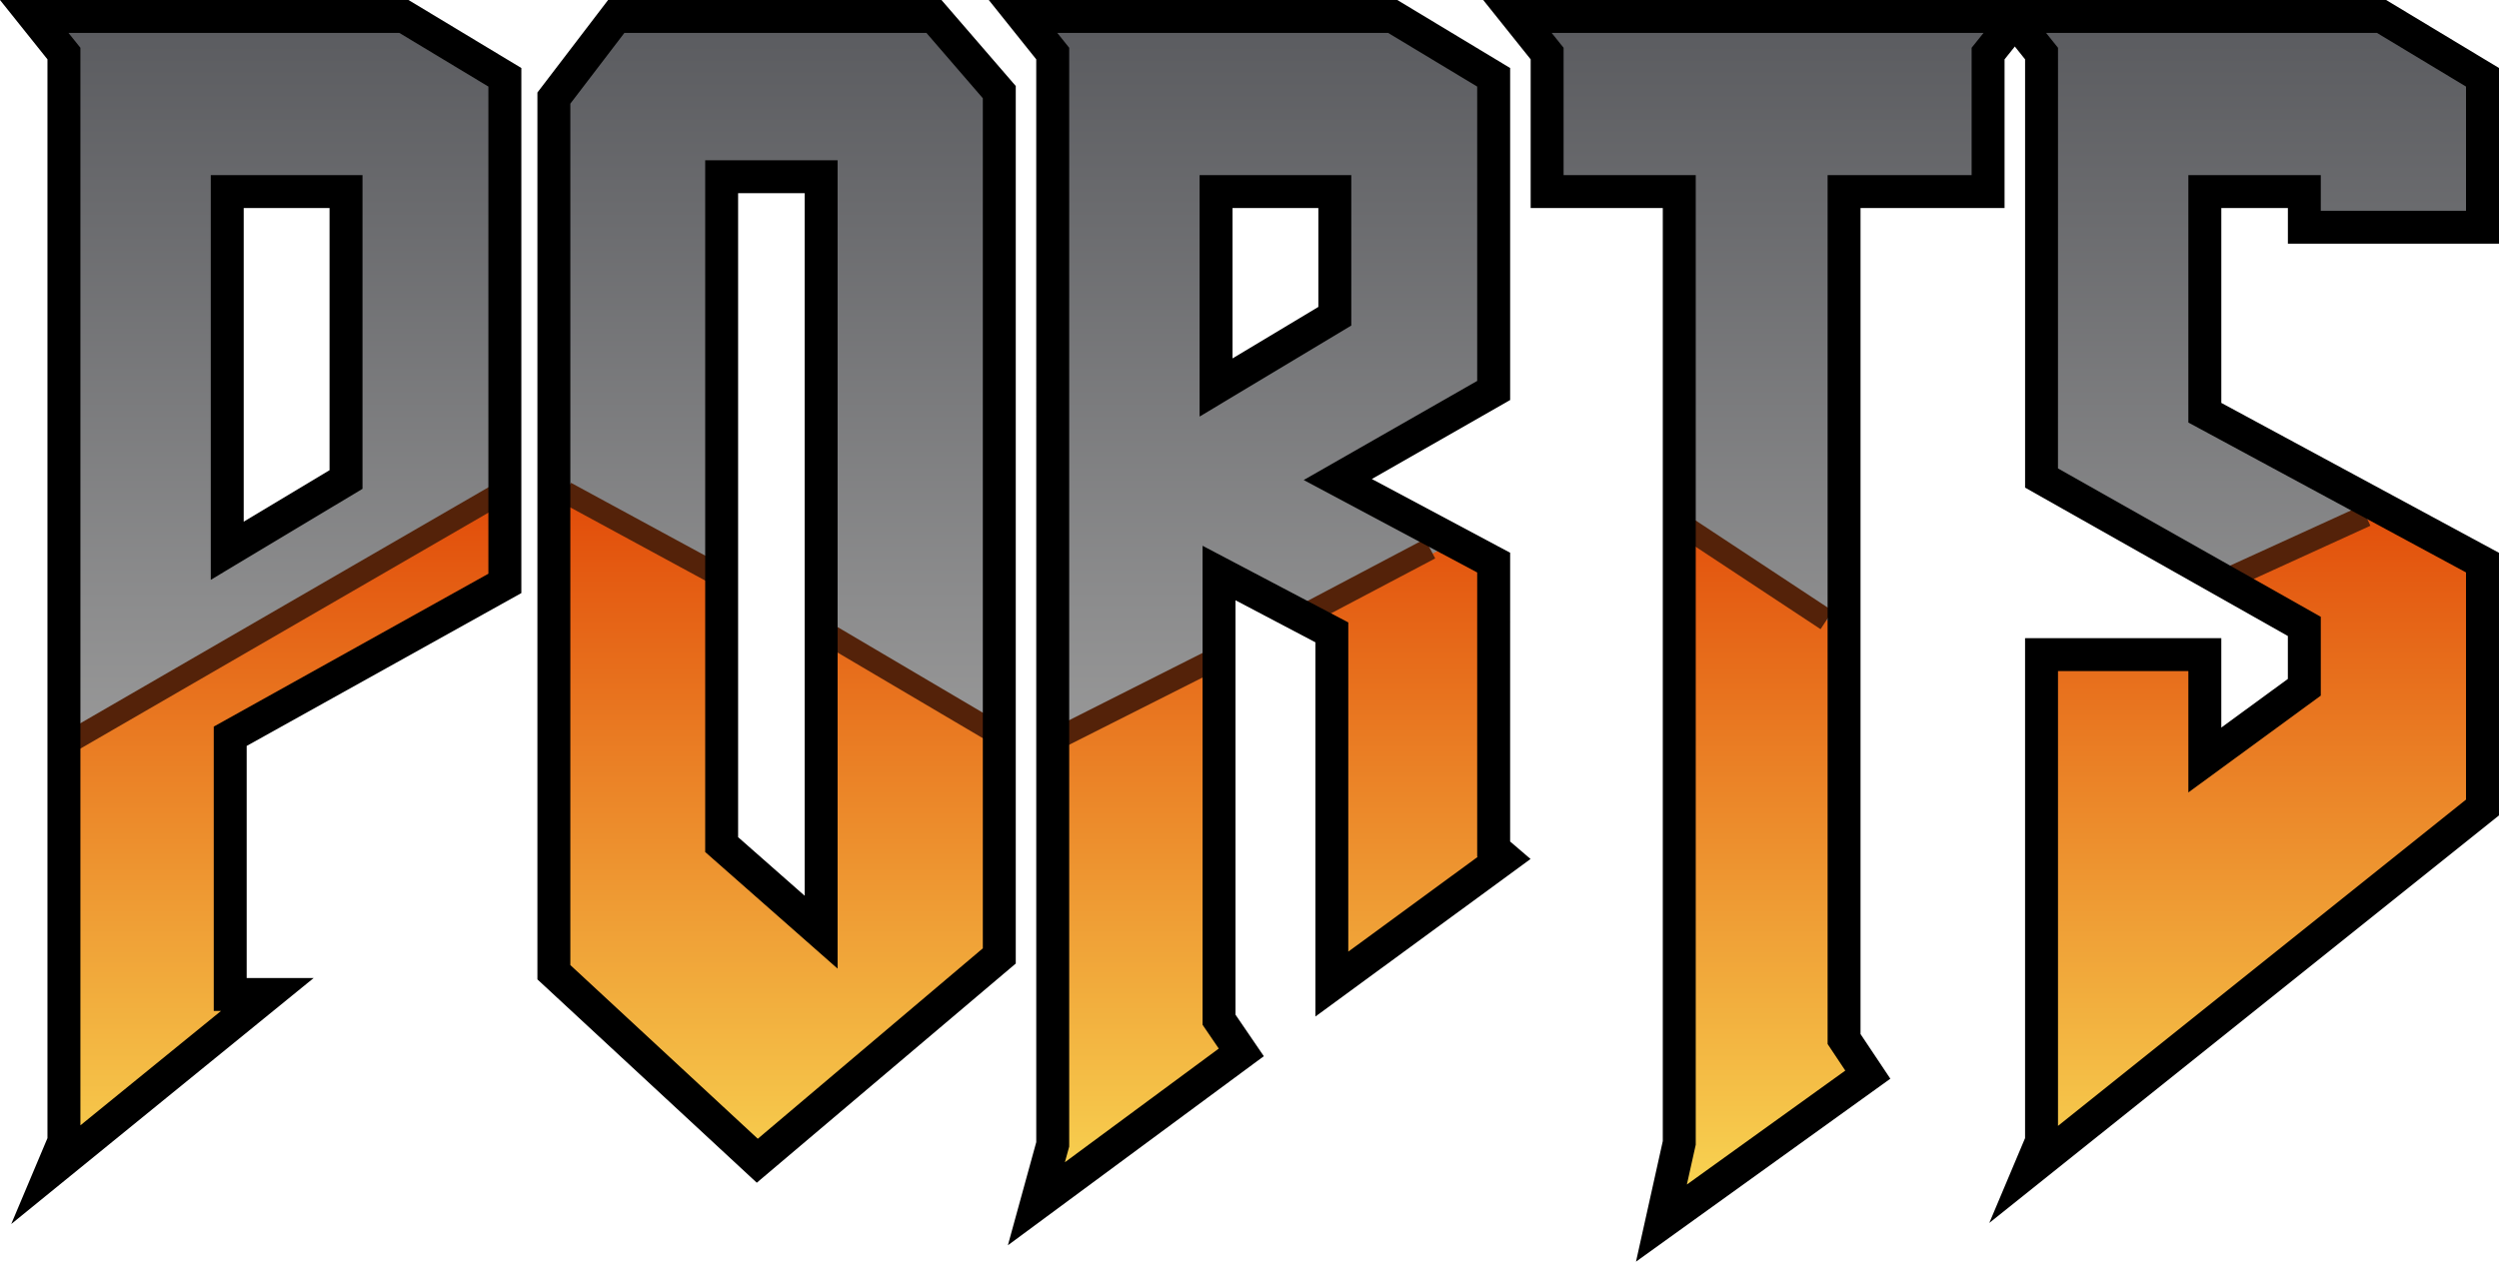
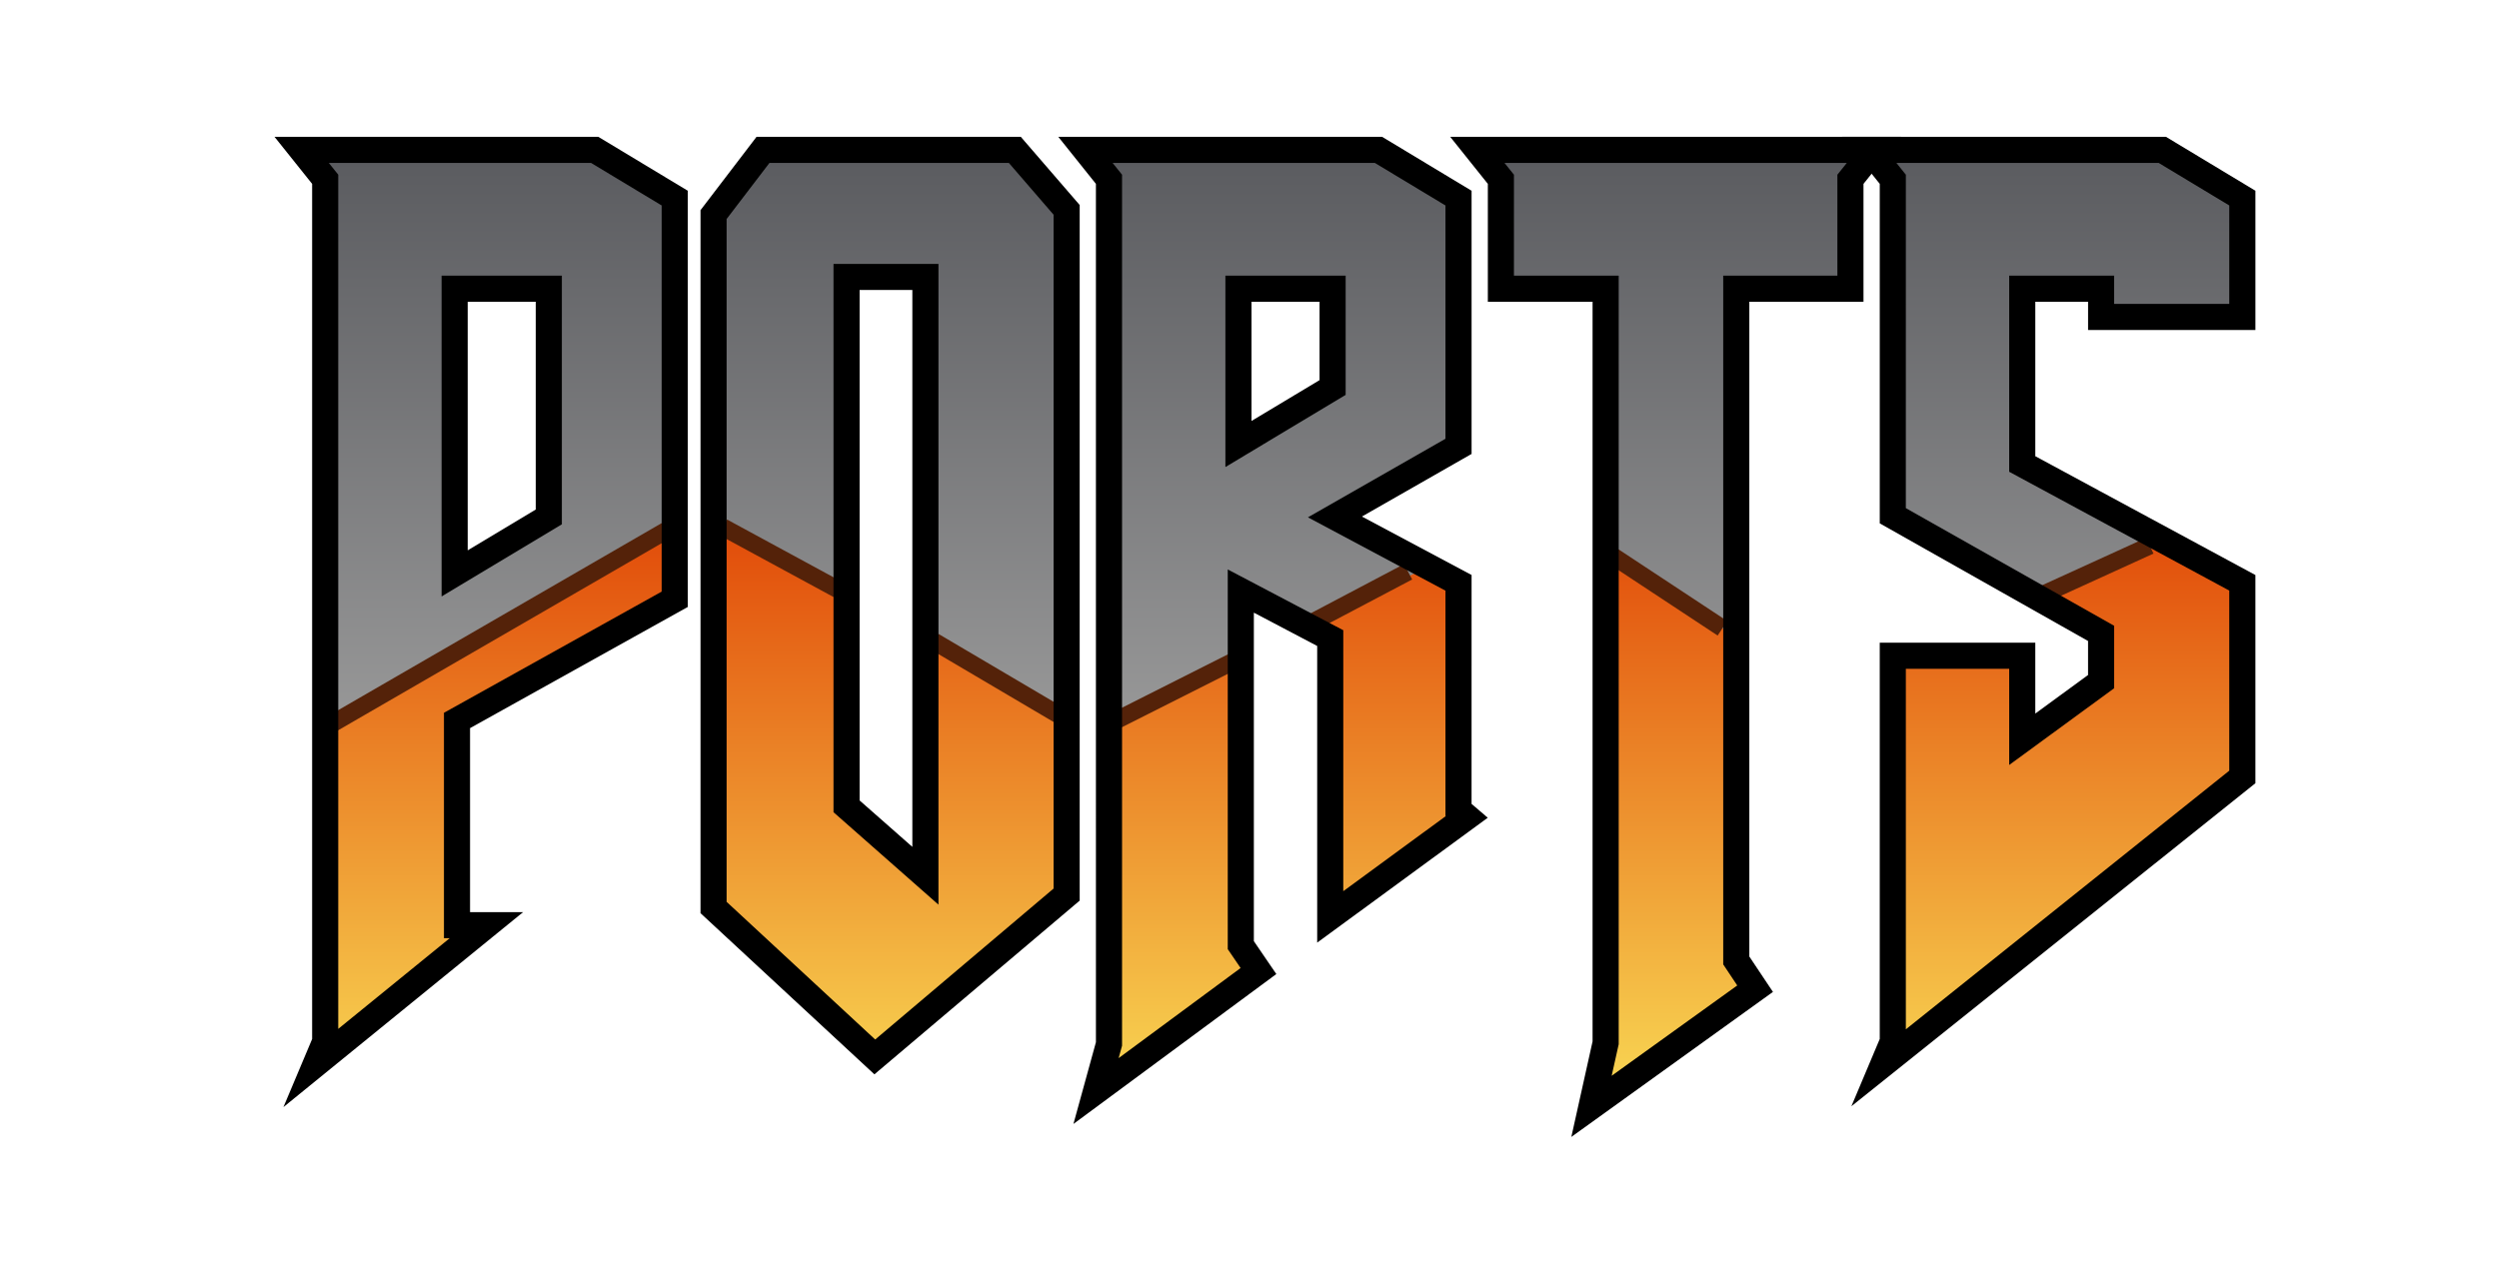
<svg xmlns="http://www.w3.org/2000/svg" version="1.1" id="Layer_1" x="0px" y="0px" width="600.827" height="303.453" viewBox="169.102 12.001 600.827 303.453" enable-background="new 169.102 12.001 246.295 124.395" xml:space="preserve">
  <defs id="defs99" />
  <linearGradient id="SVGID_1_" gradientUnits="userSpaceOnUse" x1="-458.33" y1="157.156" x2="-458.33" y2="230.72" gradientTransform="matrix(1,0,0,-1,654,245.8398)">
    <stop offset="0" style="stop-color:#9B9B9B" id="stop2" />
    <stop offset="1" style="stop-color:#5B5C60" id="stop4" />
  </linearGradient>
  <linearGradient id="SVGID_2_" gradientUnits="userSpaceOnUse" x1="-408.358" y1="157.156" x2="-408.358" y2="230.72" gradientTransform="matrix(1,0,0,-1,654,245.8398)">
    <stop offset="0" style="stop-color:#9B9B9B" id="stop9" />
    <stop offset="1" style="stop-color:#5B5C60" id="stop11" />
  </linearGradient>
  <linearGradient id="SVGID_3_" gradientUnits="userSpaceOnUse" x1="-360.363" y1="157.156" x2="-360.363" y2="230.72" gradientTransform="matrix(1,0,0,-1,654,245.8398)">
    <stop offset="0" style="stop-color:#9B9B9B" id="stop16" />
    <stop offset="1" style="stop-color:#5B5C60" id="stop18" />
  </linearGradient>
  <linearGradient id="SVGID_4_" gradientUnits="userSpaceOnUse" x1="-310.685" y1="157.156" x2="-310.685" y2="230.72" gradientTransform="matrix(1,0,0,-1,654,245.8398)">
    <stop offset="0" style="stop-color:#9B9B9B" id="stop23" />
    <stop offset="1" style="stop-color:#5B5C60" id="stop25" />
  </linearGradient>
  <linearGradient id="SVGID_5_" gradientUnits="userSpaceOnUse" x1="-263.422" y1="157.156" x2="-263.422" y2="230.72" gradientTransform="matrix(1,0,0,-1,654,245.8398)">
    <stop offset="0" style="stop-color:#9B9B9B" id="stop30" />
    <stop offset="1" style="stop-color:#5B5C60" id="stop32" />
  </linearGradient>
  <linearGradient id="SVGID_6_" gradientUnits="userSpaceOnUse" x1="-457.471" y1="112.858" x2="-457.471" y2="189.396" gradientTransform="matrix(1,0,0,-1,654,245.8398)">
    <stop offset="0" style="stop-color:#F9DA55" id="stop37" />
    <stop offset="1" style="stop-color:#E04305" id="stop39" />
  </linearGradient>
  <linearGradient id="SVGID_7_" gradientUnits="userSpaceOnUse" x1="-408.378" y1="112.859" x2="-408.378" y2="189.396" gradientTransform="matrix(1,0,0,-1,654,245.8398)">
    <stop offset="0" style="stop-color:#F9DA55" id="stop44" />
    <stop offset="1" style="stop-color:#E04305" id="stop46" />
  </linearGradient>
  <linearGradient id="SVGID_8_" gradientUnits="userSpaceOnUse" x1="-359.724" y1="112.858" x2="-359.724" y2="189.398" gradientTransform="matrix(1,0,0,-1,654,245.8398)">
    <stop offset="0" style="stop-color:#F9DA55" id="stop51" />
    <stop offset="1" style="stop-color:#E04305" id="stop53" />
  </linearGradient>
  <linearGradient id="SVGID_9_" gradientUnits="userSpaceOnUse" x1="-310.997" y1="112.859" x2="-310.997" y2="189.396" gradientTransform="matrix(1,0,0,-1,654,245.8398)">
    <stop offset="0" style="stop-color:#F9DA55" id="stop58" />
    <stop offset="1" style="stop-color:#E04305" id="stop60" />
  </linearGradient>
  <linearGradient id="SVGID_10_" gradientUnits="userSpaceOnUse" x1="-262.562" y1="112.858" x2="-262.562" y2="189.397" gradientTransform="matrix(1,0,0,-1,654,245.8398)">
    <stop offset="0" style="stop-color:#F9DA55" id="stop65" />
    <stop offset="1" style="stop-color:#E04305" id="stop67" />
  </linearGradient>
-   <g id="g125" transform="matrix(2.439453,0,0,2.439453,-243.4119,-17.27731)">
+   <g id="g125" transform="matrix(1.933712,0,0,1.933712,-91.89072,21.70364)">
    <path id="path7" d="m 174.233,127.865 1.17,-2.779 V 17.825 l -2.926,-3.659 h 36.438 l 9.95,6 v 49.898 l -27.071,15.071 v 25.462 h 3.659 z M 191.5,66.845 203.207,59.822 V 31.433 H 191.5 Z" style="fill:url(#SVGID_1_)" />
    <path id="path14" d="m 261.152,14.166 6.439,7.463 v 85.166 l -23.852,20.192 -20.047,-18.585 V 22.214 l 6.146,-8.048 z M 240.227,29.97 v 65.848 l 9.805,8.634 V 29.969 Z" style="fill:url(#SVGID_2_)" />
    <path id="path21" d="M 272.857,125.378 V 17.825 l -2.926,-3.659 h 36.436 l 9.95,6 v 30.876 l -15.364,8.78 15.364,8.193 v 28.242 l 1.025,0.879 -16.975,12.437 v -34.68 l -11.12,-5.854 v 44.046 l 2.195,3.22 -20.196,14.926 z m 16.096,-74.629 11.706,-7.024 V 31.433 h -11.706 z" style="fill:url(#SVGID_3_)" />
    <path id="path28" d="M 334.608,31.433 H 321.584 V 17.824 l -2.926,-3.659 h 49.313 l -2.926,3.659 v 13.609 h -14.196 v 83.553 l 2.342,3.513 -20.341,14.633 1.756,-7.902 V 31.433 Z" style="fill:url(#SVGID_4_)" />
    <path id="path35" d="m 403.82,14.166 9.951,6 v 14.78 h -17.56 v -3.512 h -9.805 v 21.803 l 27.364,14.778 v 24.146 l -44.632,35.704 1.172,-2.779 V 77.088 h 16.096 v 10.39 l 9.805,-7.17 v -6 L 370.312,59.674 V 17.825 l -2.928,-3.659 z" style="fill:url(#SVGID_5_)" />
    <path id="path42" d="m 218.845,60.32 v 9.688 l -27.072,15.071 v 25.461 h 3.659 l -21.218,17.268 1.171,-2.779 V 85.201" style="fill:url(#SVGID_6_)" />
    <path id="path49" d="m 267.572,84.119 v 22.616 L 243.72,126.928 223.673,108.343 V 59.869 l 16.535,9.014 V 95.76 l 9.804,8.634 V 74.475 Z" style="fill:url(#SVGID_7_)" />
    <path id="path56" d="m 289.227,76.907 v 36.121 l 2.195,3.219 -20.193,14.927 1.609,-5.853 V 84.66 m 39.232,-18.957 4.229,2.256 V 96.2 l 1.025,0.878 -16.976,12.438 v -34.68 l -3.292,-1.732" style="fill:url(#SVGID_8_)" />
    <path id="path63" d="m 350.833,74.203 v 40.727 l 2.341,3.512 -20.34,14.633 1.756,-7.902 V 64.017" style="fill:url(#SVGID_9_)" />
    <path id="path70" d="m 403.894,62.633 9.859,5.326 v 24.145 l -44.632,35.704 1.171,-2.779 V 77.031 h 16.096 v 10.391 l 9.805,-7.171 v -5.999 l -8.329,-4.708" style="fill:url(#SVGID_10_)" />
-     <polygon id="polygon72" points="176.986,85.834 175.901,83.96 217.281,60.023 218.364,61.898 " style="fill:#542209" />
-     <polygon id="polygon74" points="239.693,69.834 224.338,61.506 225.372,59.604 240.721,67.934 " style="fill:#542209" />
-     <polygon id="polygon76" points="266.36,85.018 250.54,75.686 251.64,73.821 267.461,83.153 " style="fill:#542209" />
-     <polygon id="polygon78" points="273.89,85.727 272.914,83.797 288.465,75.953 289.441,77.885 " style="fill:#542209" />
-     <polygon id="polygon80" points="298.246,73.549 297.238,71.634 309.542,65.143 310.551,67.059 " style="fill:#542209" />
-     <polygon id="polygon82" points="348.532,74.035 335.008,65.109 336.201,63.305 349.724,72.229 " style="fill:#542209" />
-     <polygon id="polygon84" points="388.793,70.195 387.895,68.225 401.821,61.869 402.721,63.839 " style="fill:#542209" />
+     <polygon id="polygon72" points="217.281,60.023 218.364,61.898 176.986,85.834 175.901,83.96 " style="fill:#542209" />
+     <polygon id="polygon74" points="225.372,59.604 240.721,67.934 239.693,69.834 224.338,61.506 " style="fill:#542209" />
+     <polygon id="polygon76" points="251.64,73.821 267.461,83.153 266.36,85.018 250.54,75.686 " style="fill:#542209" />
+     <polygon id="polygon78" points="288.465,75.953 289.441,77.885 273.89,85.727 272.914,83.797 " style="fill:#542209" />
+     <polygon id="polygon80" points="309.542,65.143 310.551,67.059 298.246,73.549 297.238,71.634 " style="fill:#542209" />
+     <polygon id="polygon82" points="336.201,63.305 349.724,72.229 348.532,74.035 335.008,65.109 " style="fill:#542209" />
+     <polygon id="polygon84" points="401.821,61.869 402.721,63.839 388.793,70.195 387.895,68.225 " style="fill:#542209" />
    <path id="path86" d="M 173.778,124.217 V 17.852 l -4.677,-5.849 h 40.263 l 11.12,6.705 v 51.77 l -27.071,15.07 v 22.886 h 6.599 l -24.756,20.146 -5.048,4.107 z m 1.949,3.735 -1.496,-0.629 z m 1.298,-111.24 v 106.244 l 13.857,-11.277 h -0.714 V 83.641 l 27.068,-15.072 v -48.03 l -8.775,-5.291 -32.612,-0.002 z m 12.85,12.558 h 14.953 v 30.929 l -12.496,7.495 -0.835,-1.391 0.835,1.391 -2.458,1.479 V 29.27 Z m 3.245,34.167 8.46,-5.075 V 32.515 l -8.46,-0.002 z" />
    <path id="path88" d="M 222.067,108.567 V 21.124 l 6.965,-9.121 h 32.118 v 1.622 -1.622 h 0.741 l 7.321,8.48 v 86.52 l -25.525,21.61 z m 3.245,-86.344 v 84.932 l 18.474,17.124 22.18,-18.776 V 21.689 l -5.56,-6.442 h -29.767 z m 13.291,73.786 v -66.58 -1.623 h 13.049 v 79.7 z m 3.245,-1.465 6.558,5.775 V 31.052 h -6.558 z m -1.622,-63.492 v -1.623 z" />
    <path id="path90" d="m 271.232,124.612 -0.002,-106.76 -4.678,-5.85 h 40.263 l 11.123,6.707 v 32.734 l -13.632,7.788 13.632,7.271 -0.002,28.469 2.014,1.724 -21.208,15.534 V 75.331 l -7.875,-4.145 v 40.857 l 2.794,4.095 -25.226,18.644 z m 3.246,0.443 -0.425,1.541 15.167,-11.209 -1.598,-2.346 V 65.812 l 14.365,7.56 -0.002,32.458 12.744,-9.337 -0.039,-0.031 V 68.448 L 297.592,59.33 314.69,49.559 V 20.54 l -8.779,-5.293 h -32.606 l 1.174,1.466 V 124.835 Z M 287.329,29.27 h 14.952 V 44.1 l -12.494,7.499 -0.836,-1.392 0.836,1.392 -2.458,1.475 z m 3.245,18.071 8.461,-5.078 v -9.75 h -8.461 z" />
    <path id="path92" d="M 332.982,124.512 V 32.514 H 319.96 V 17.852 l -4.677,-5.849 h 56.064 l -4.681,5.851 v 14.66 h -14.195 v 81.442 l 2.938,4.403 -25.068,18.037 z M 336.23,29.27 v 95.597 l -0.874,3.924 15.613,-11.234 -1.743,-2.619 V 29.27 H 363.42 V 16.713 l 1.173,-1.465 h -42.562 l 1.174,1.465 V 29.27 h 11.4 v 1.623 -1.623 z" />
    <path id="path94" d="M 368.687,124.216 V 74.923 h 19.341 v 8.813 l 6.559,-4.794 V 74.71 L 368.689,60.08 V 17.853 l -4.678,-5.851 h 39.81 v 1.623 -1.623 h 0.453 l 11.123,6.706 V 36.027 H 394.59 v -3.512 h -6.561 v 19.212 l 27.367,14.781 V 92.4 l -50.234,40.179 z m 3.246,-1.206 40.212,-32.17 V 68.441 L 384.782,53.662 V 29.269 h 13.051 l -0.002,3.511 h 14.315 V 20.539 l -8.775,-5.291 -32.613,-0.002 1.176,1.468 -0.003,41.471 25.902,14.633 v 7.769 l -13.051,9.546 V 78.169 h -12.849 z" />
  </g>
</svg>
